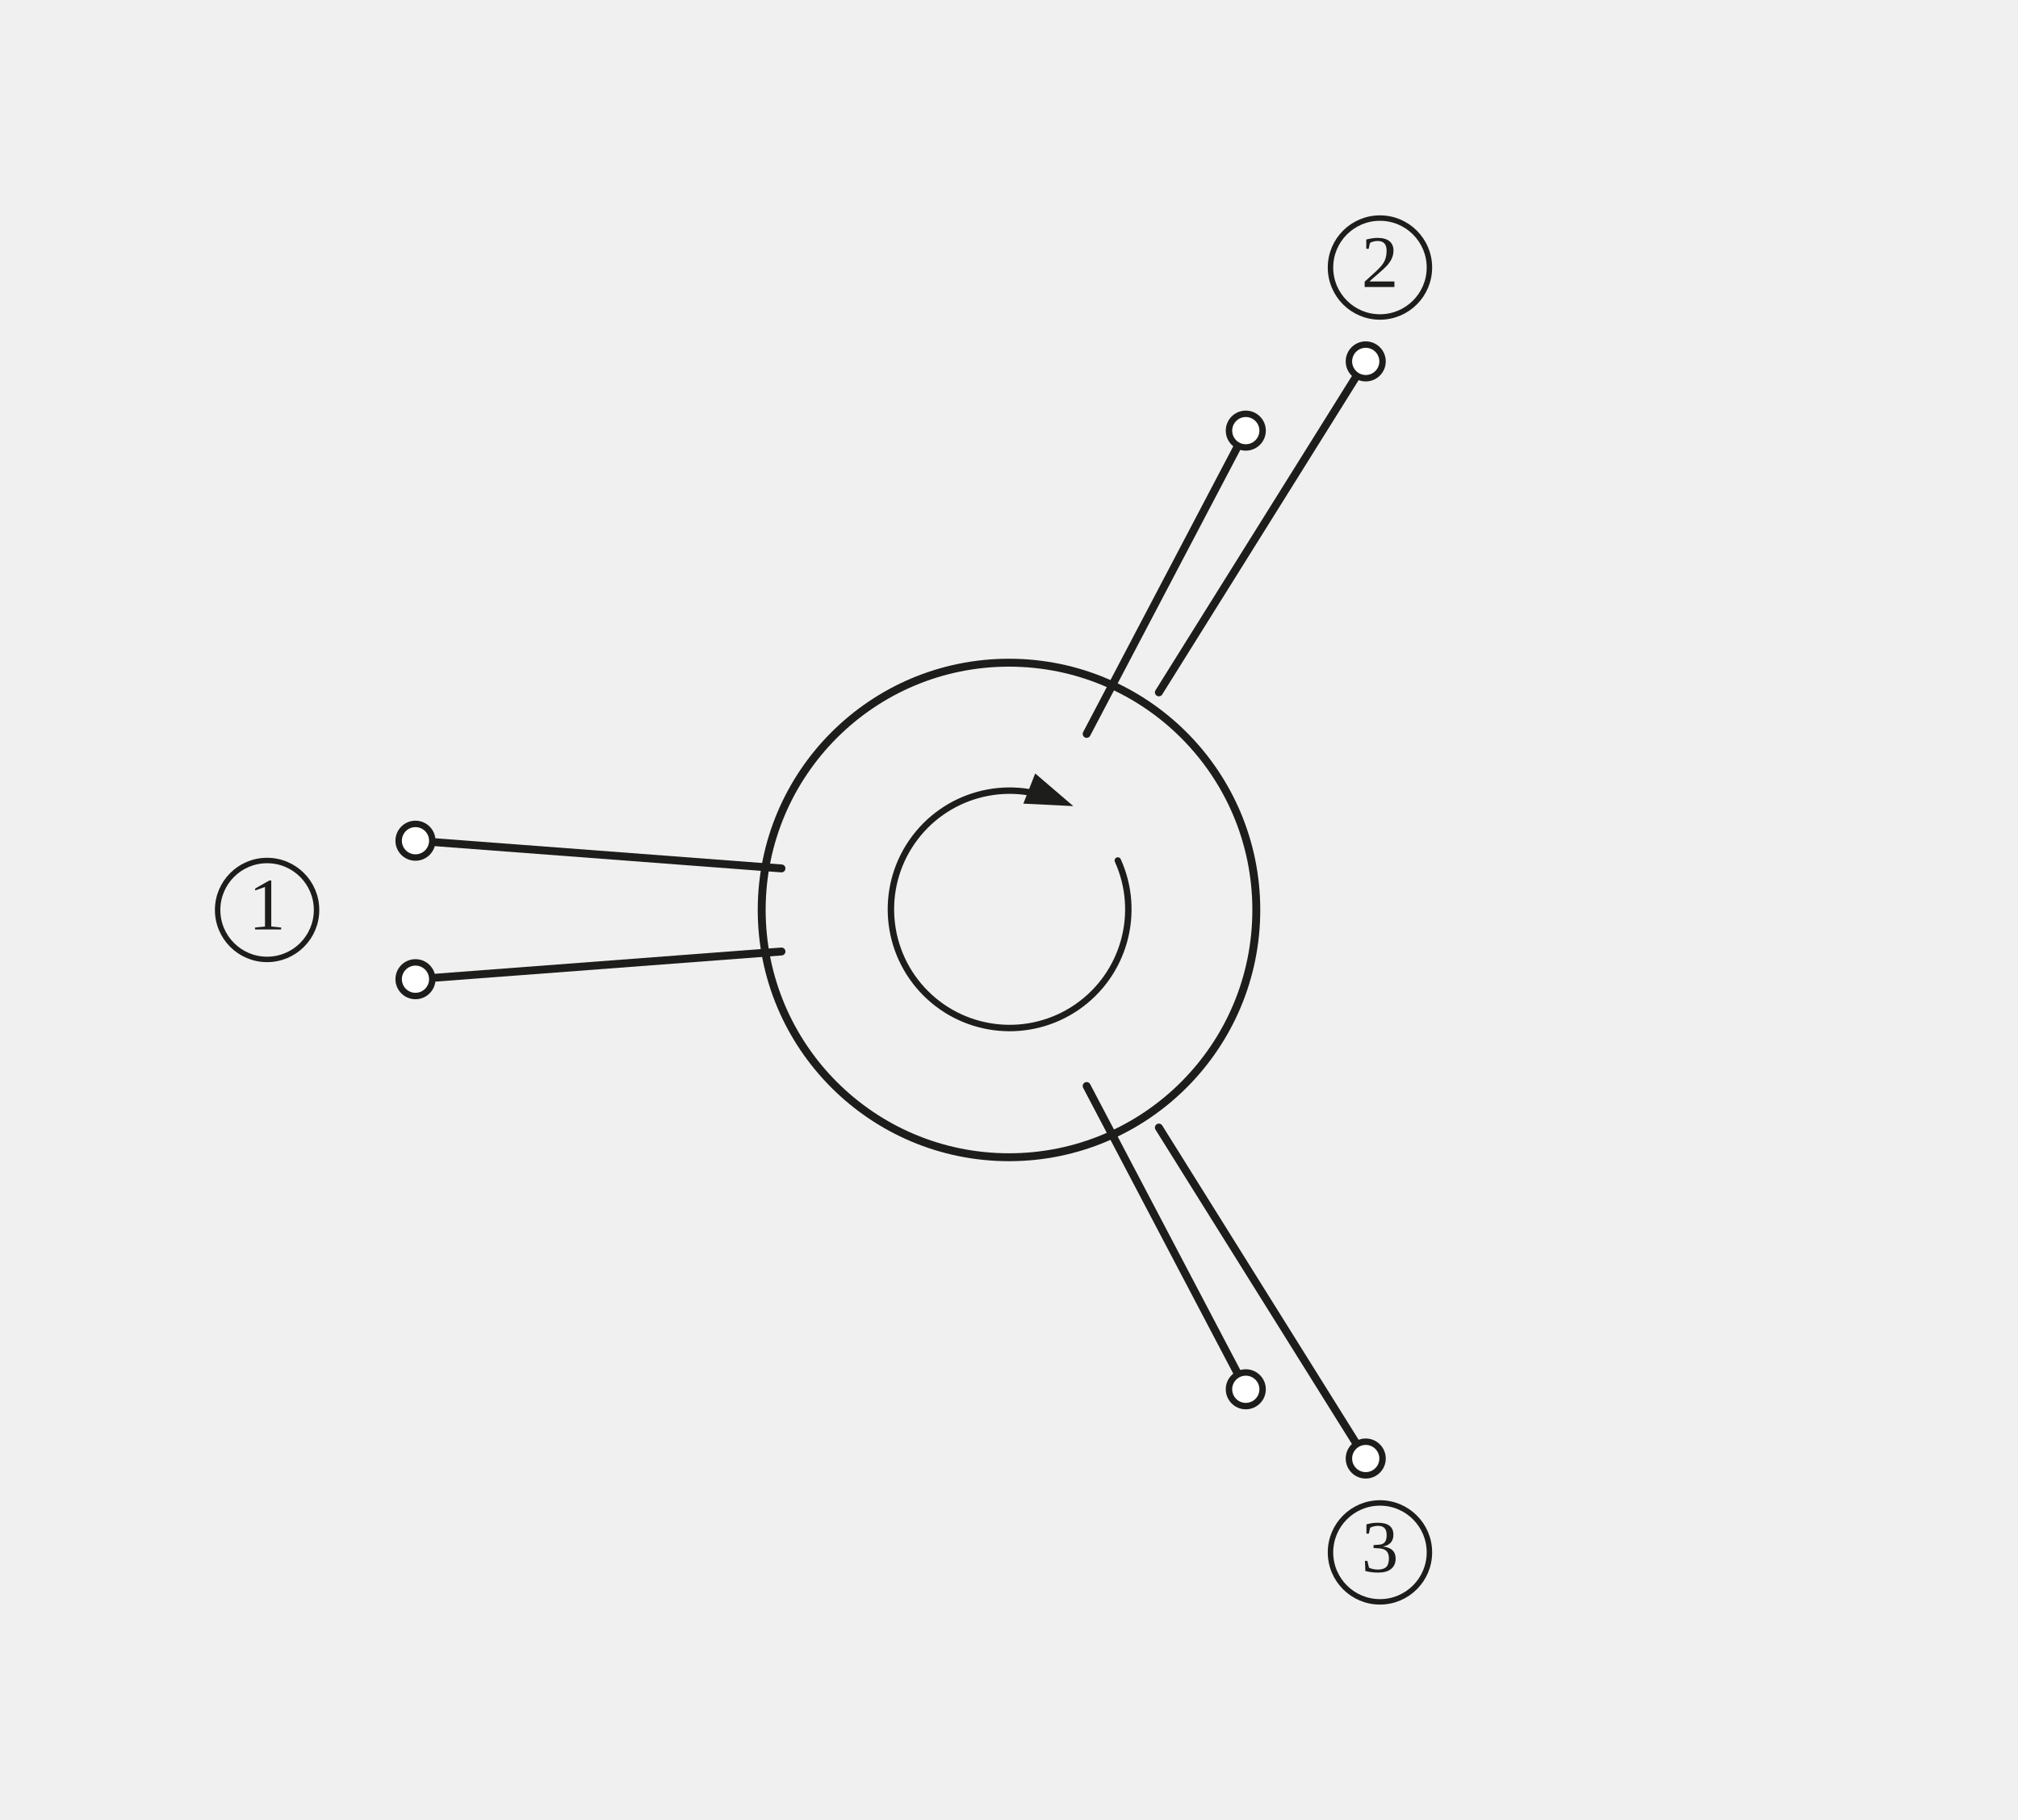
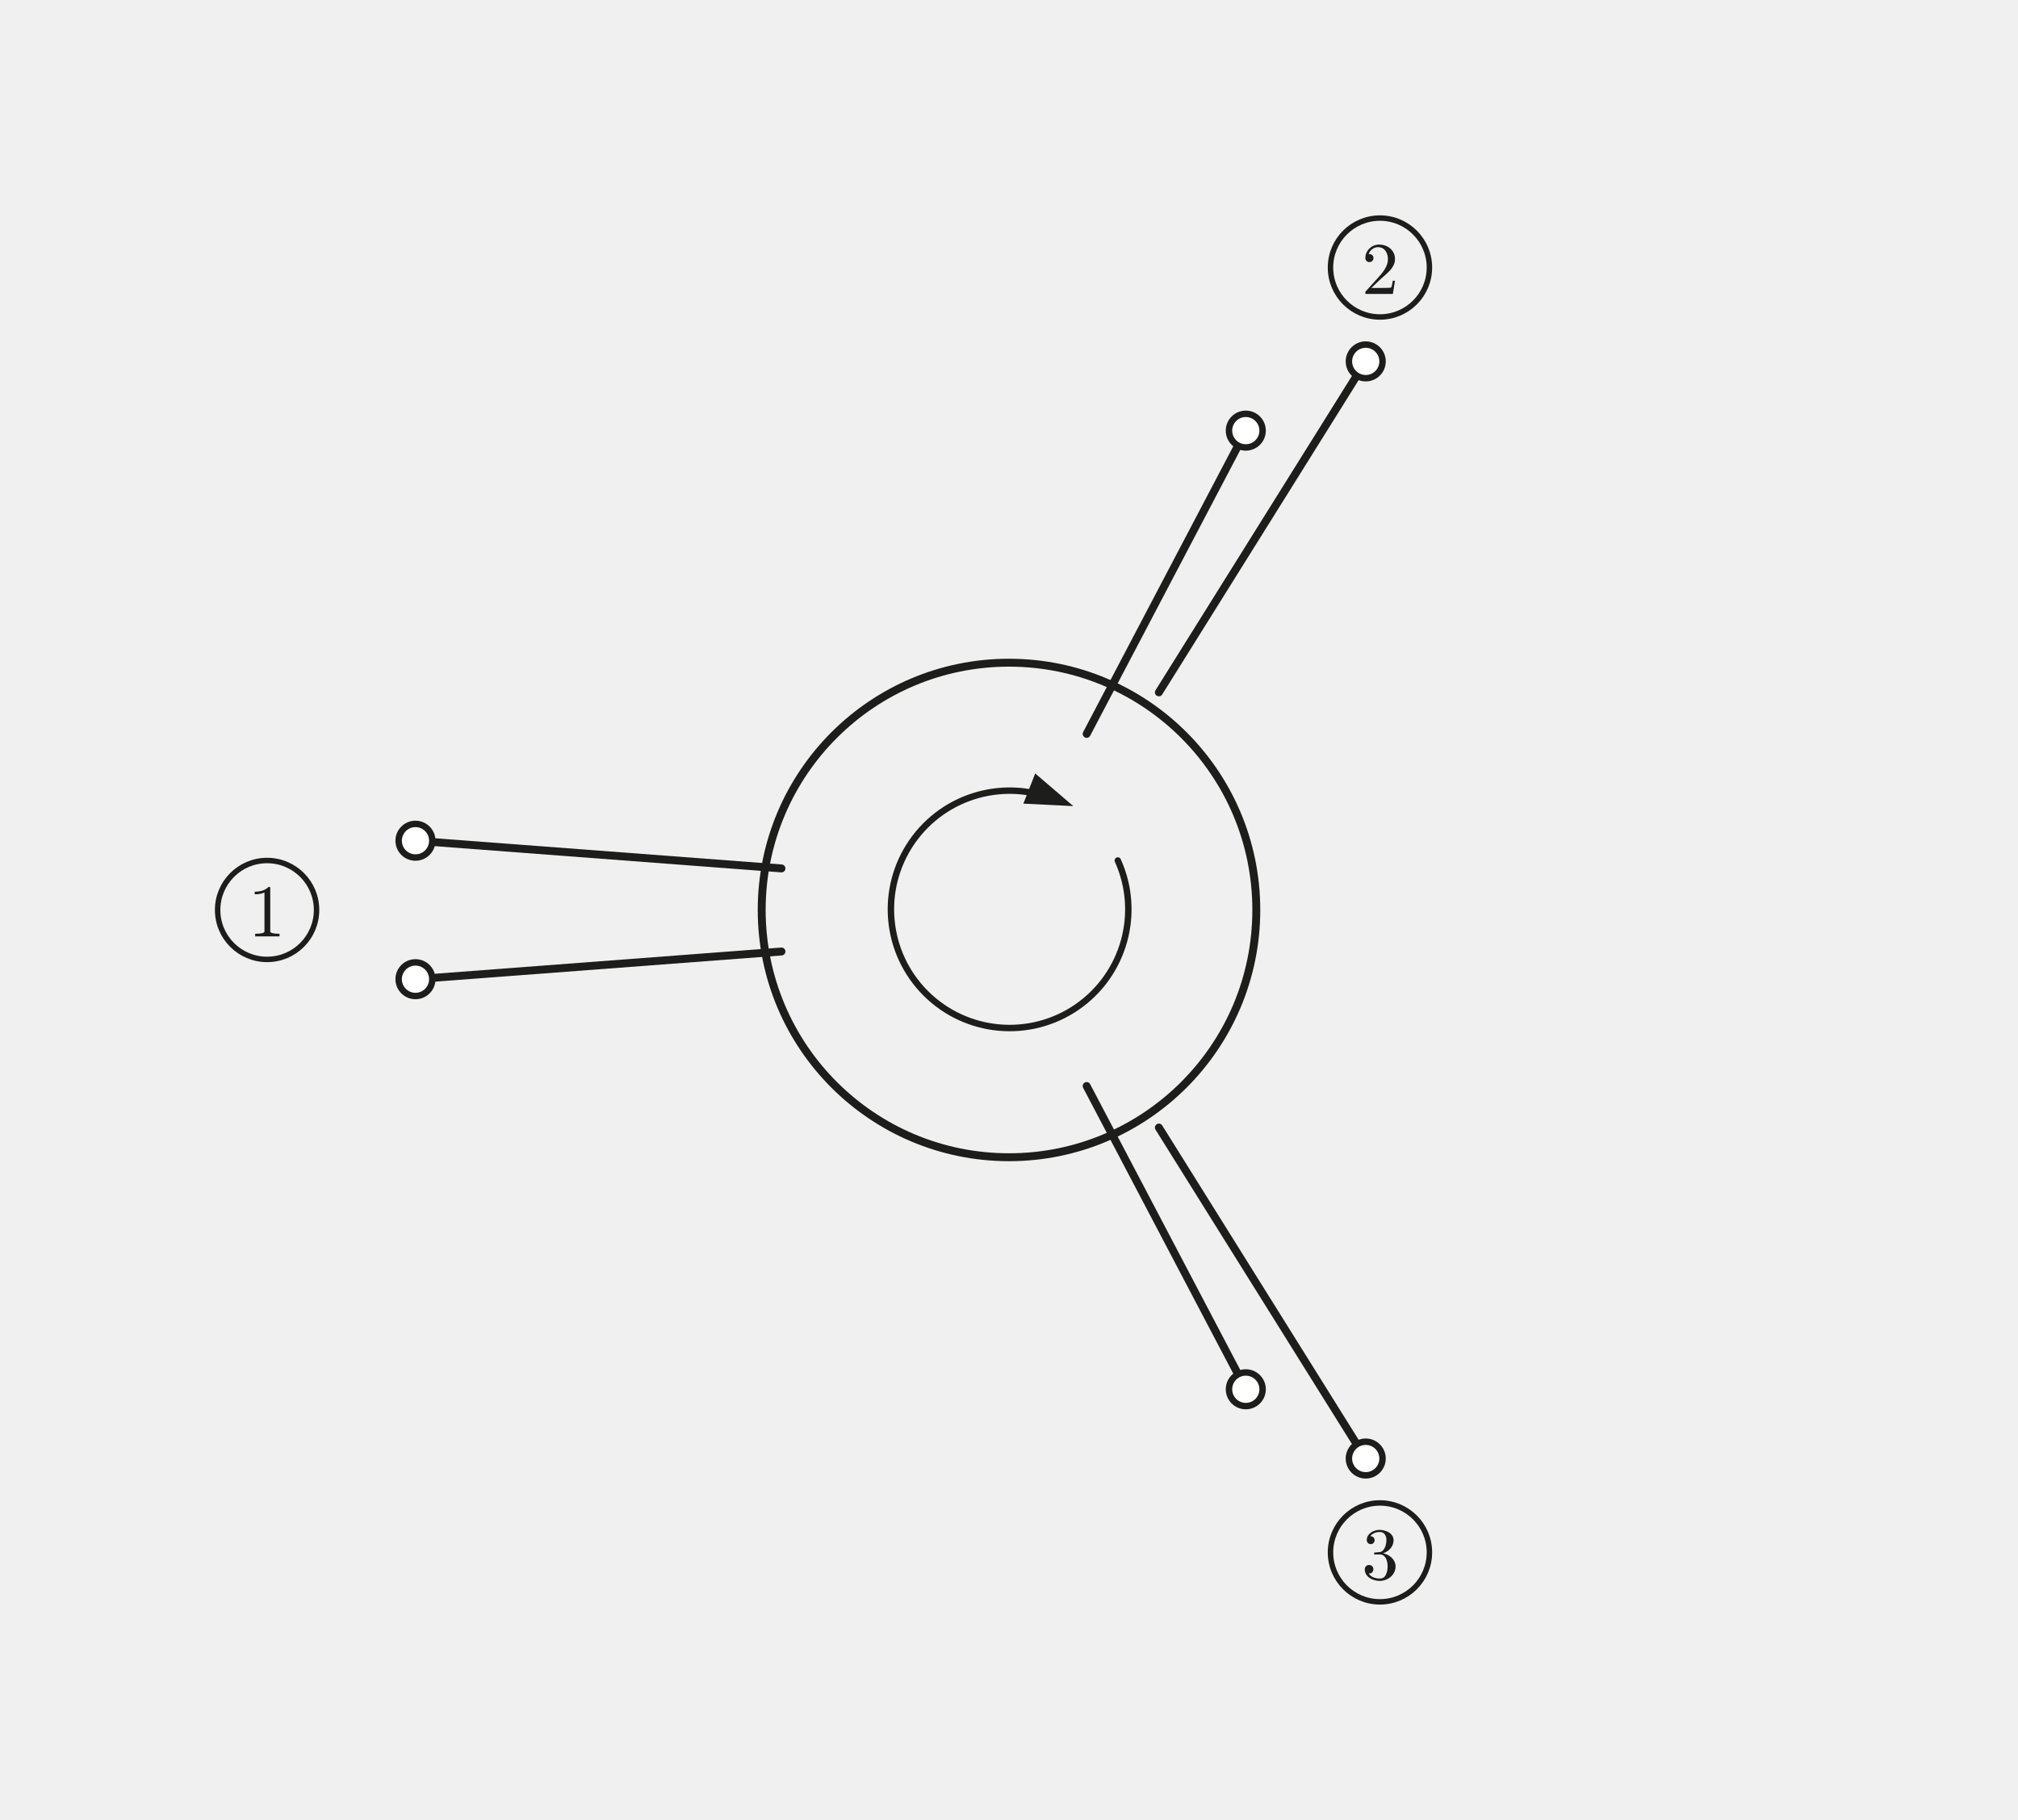
<svg xmlns="http://www.w3.org/2000/svg" viewBox="-24 -24 408 368" width="408" height="368">
  <circle cx="180" cy="160" r="50" fill="none" stroke="#1d1d1b" stroke-width="1.6" />
  <path d="M202,150 A24,24 0 1 1 190,138" fill="none" stroke="#1d1d1b" stroke-width="1.3" stroke-linejoin="round" stroke-linecap="round" />
  <polygon points="193.0,139.0 182.9,138.5 185.3,132.4" fill="#1d1d1b" />
  <polyline points="134.0,168.4 60.0,174.0" fill="none" stroke="#1d1d1b" stroke-width="1.6" stroke-linejoin="round" stroke-linecap="round" />
  <circle cx="60.0" cy="174" r="3.4" fill="#ffffff" stroke="#1d1d1b" stroke-width="1.3" />
  <polyline points="134.0,151.6 60.0,146.0" fill="none" stroke="#1d1d1b" stroke-width="1.6" stroke-linejoin="round" stroke-linecap="round" />
  <circle cx="60.0" cy="146" r="3.4" fill="#ffffff" stroke="#1d1d1b" stroke-width="1.3" />
  <circle cx="30.0" cy="160" r="10" fill="none" stroke="#1d1d1b" stroke-width="1.1" />
-   <text x="30.0" y="160.5" font-family="'Times New Roman', 'STIX Two Text', serif" font-size="15" fill="#1d1d1b" text-anchor="middle" dominant-baseline="middle">1</text>
+   <path transform="translate(26.2,165.4)" d="M1.39,-0.06 L1.39,-0.59 Q3.27,-0.59 3.27,-1.06 L3.27,-8.94 Q2.49,-8.56 1.30,-8.56 L1.30,-9.09 Q3.14,-9.09 4.08,-10.05 L4.29,-10.05 Q4.34,-10.05 4.39,-10.01 Q4.44,-9.97 4.44,-9.92 L4.44,-1.06 Q4.44,-0.59 6.31,-0.59 L6.31,-0.06 L1.39,-0.06 Z" fill="#1d1d1b" />
  <polyline points="210.3,116.0 252.1,49.1" fill="none" stroke="#1d1d1b" stroke-width="1.6" stroke-linejoin="round" stroke-linecap="round" />
  <circle cx="252.124" cy="49.077" r="3.4" fill="#ffffff" stroke="#1d1d1b" stroke-width="1.3" />
  <polyline points="195.7,124.4 227.9,63.1" fill="none" stroke="#1d1d1b" stroke-width="1.6" stroke-linejoin="round" stroke-linecap="round" />
  <circle cx="227.876" cy="63.077" r="3.4" fill="#ffffff" stroke="#1d1d1b" stroke-width="1.3" />
  <circle cx="255.0" cy="30.096" r="10" fill="none" stroke="#1d1d1b" stroke-width="1.1" />
-   <text x="255.0" y="30.596" font-family="'Times New Roman', 'STIX Two Text', serif" font-size="15" fill="#1d1d1b" text-anchor="middle" dominant-baseline="middle">2</text>
+   <path transform="translate(251.3,35.5)" d="M0.75,-0.06 L0.75,-0.46 Q0.75,-0.50 0.78,-0.54 L3.11,-3.12 Q3.63,-3.69 3.96,-4.08 Q4.29,-4.47 4.61,-4.97 Q4.94,-5.48 5.12,-6.00 Q5.31,-6.52 5.31,-7.11 Q5.31,-7.73 5.08,-8.29 Q4.86,-8.85 4.41,-9.19 Q3.96,-9.52 3.32,-9.52 Q2.67,-9.52 2.15,-9.13 Q1.63,-8.74 1.41,-8.12 Q1.47,-8.13 1.57,-8.13 Q1.91,-8.13 2.15,-7.90 Q2.39,-7.68 2.39,-7.32 Q2.39,-6.97 2.15,-6.73 Q1.91,-6.50 1.57,-6.50 Q1.22,-6.50 0.98,-6.74 Q0.75,-6.99 0.75,-7.32 Q0.75,-7.88 0.96,-8.37 Q1.17,-8.87 1.57,-9.25 Q1.97,-9.64 2.47,-9.84 Q2.97,-10.05 3.54,-10.05 Q4.39,-10.05 5.13,-9.69 Q5.87,-9.32 6.30,-8.66 Q6.74,-8.00 6.74,-7.11 Q6.74,-6.46 6.45,-5.87 Q6.17,-5.29 5.72,-4.81 Q5.27,-4.33 4.58,-3.72 Q3.88,-3.11 3.66,-2.91 L1.96,-1.27 L3.41,-1.27 Q4.47,-1.27 5.18,-1.29 Q5.90,-1.31 5.94,-1.35 Q6.11,-1.54 6.30,-2.73 L6.74,-2.73 L6.31,-0.06 L0.75,-0.06 Z" fill="#1d1d1b" />
  <polyline points="195.7,195.6 227.9,256.9" fill="none" stroke="#1d1d1b" stroke-width="1.6" stroke-linejoin="round" stroke-linecap="round" />
  <circle cx="227.876" cy="256.923" r="3.4" fill="#ffffff" stroke="#1d1d1b" stroke-width="1.3" />
  <polyline points="210.3,204.0 252.1,270.9" fill="none" stroke="#1d1d1b" stroke-width="1.6" stroke-linejoin="round" stroke-linecap="round" />
  <circle cx="252.124" cy="270.923" r="3.4" fill="#ffffff" stroke="#1d1d1b" stroke-width="1.3" />
  <circle cx="255.0" cy="289.904" r="10" fill="none" stroke="#1d1d1b" stroke-width="1.1" />
-   <text x="255.0" y="290.404" font-family="'Times New Roman', 'STIX Two Text', serif" font-size="15" fill="#1d1d1b" text-anchor="middle" dominant-baseline="middle">3</text>
-   <text x="180" y="254" font-family="'Times New Roman', 'STIX Two Text', serif" font-size="20" fill="#1d1d1b" text-anchor="middle" dominant-baseline="middle" />
+   <path transform="translate(251.3,295.4)" d="M1.43,-1.22 Q1.78,-0.70 2.37,-0.45 Q2.97,-0.21 3.65,-0.21 Q4.52,-0.21 4.88,-0.95 Q5.25,-1.69 5.25,-2.64 Q5.25,-3.06 5.17,-3.49 Q5.10,-3.91 4.91,-4.28 Q4.73,-4.64 4.41,-4.86 Q4.09,-5.08 3.63,-5.08 L2.64,-5.08 Q2.51,-5.08 2.51,-5.22 L2.51,-5.35 Q2.51,-5.47 2.64,-5.47 L3.46,-5.54 Q3.99,-5.54 4.34,-5.93 Q4.69,-6.33 4.85,-6.90 Q5.01,-7.46 5.01,-7.98 Q5.01,-8.69 4.67,-9.15 Q4.34,-9.62 3.65,-9.62 Q3.08,-9.62 2.56,-9.40 Q2.04,-9.19 1.73,-8.74 Q1.76,-8.75 1.78,-8.76 Q1.80,-8.76 1.83,-8.76 Q2.17,-8.76 2.40,-8.53 Q2.62,-8.29 2.62,-7.96 Q2.62,-7.64 2.40,-7.40 Q2.17,-7.17 1.83,-7.17 Q1.50,-7.17 1.27,-7.40 Q1.03,-7.64 1.03,-7.96 Q1.03,-8.61 1.42,-9.08 Q1.81,-9.56 2.42,-9.80 Q3.03,-10.05 3.65,-10.05 Q4.10,-10.05 4.61,-9.91 Q5.11,-9.78 5.52,-9.53 Q5.93,-9.27 6.19,-8.88 Q6.45,-8.48 6.45,-7.98 Q6.45,-7.35 6.17,-6.81 Q5.89,-6.28 5.40,-5.89 Q4.91,-5.50 4.32,-5.31 Q4.97,-5.19 5.56,-4.82 Q6.15,-4.45 6.50,-3.88 Q6.86,-3.31 6.86,-2.65 Q6.86,-1.82 6.40,-1.15 Q5.95,-0.48 5.21,-0.11 Q4.47,0.27 3.65,0.27 Q2.94,0.27 2.24,0.00 Q1.53,-0.26 1.08,-0.80 Q0.63,-1.33 0.63,-2.08 Q0.63,-2.45 0.88,-2.70 Q1.13,-2.95 1.50,-2.95 Q1.74,-2.95 1.95,-2.84 Q2.15,-2.73 2.26,-2.52 Q2.37,-2.32 2.37,-2.08 Q2.37,-1.71 2.12,-1.46 Q1.86,-1.22 1.50,-1.22 L1.43,-1.22 Z" fill="#1d1d1b" />
</svg>
